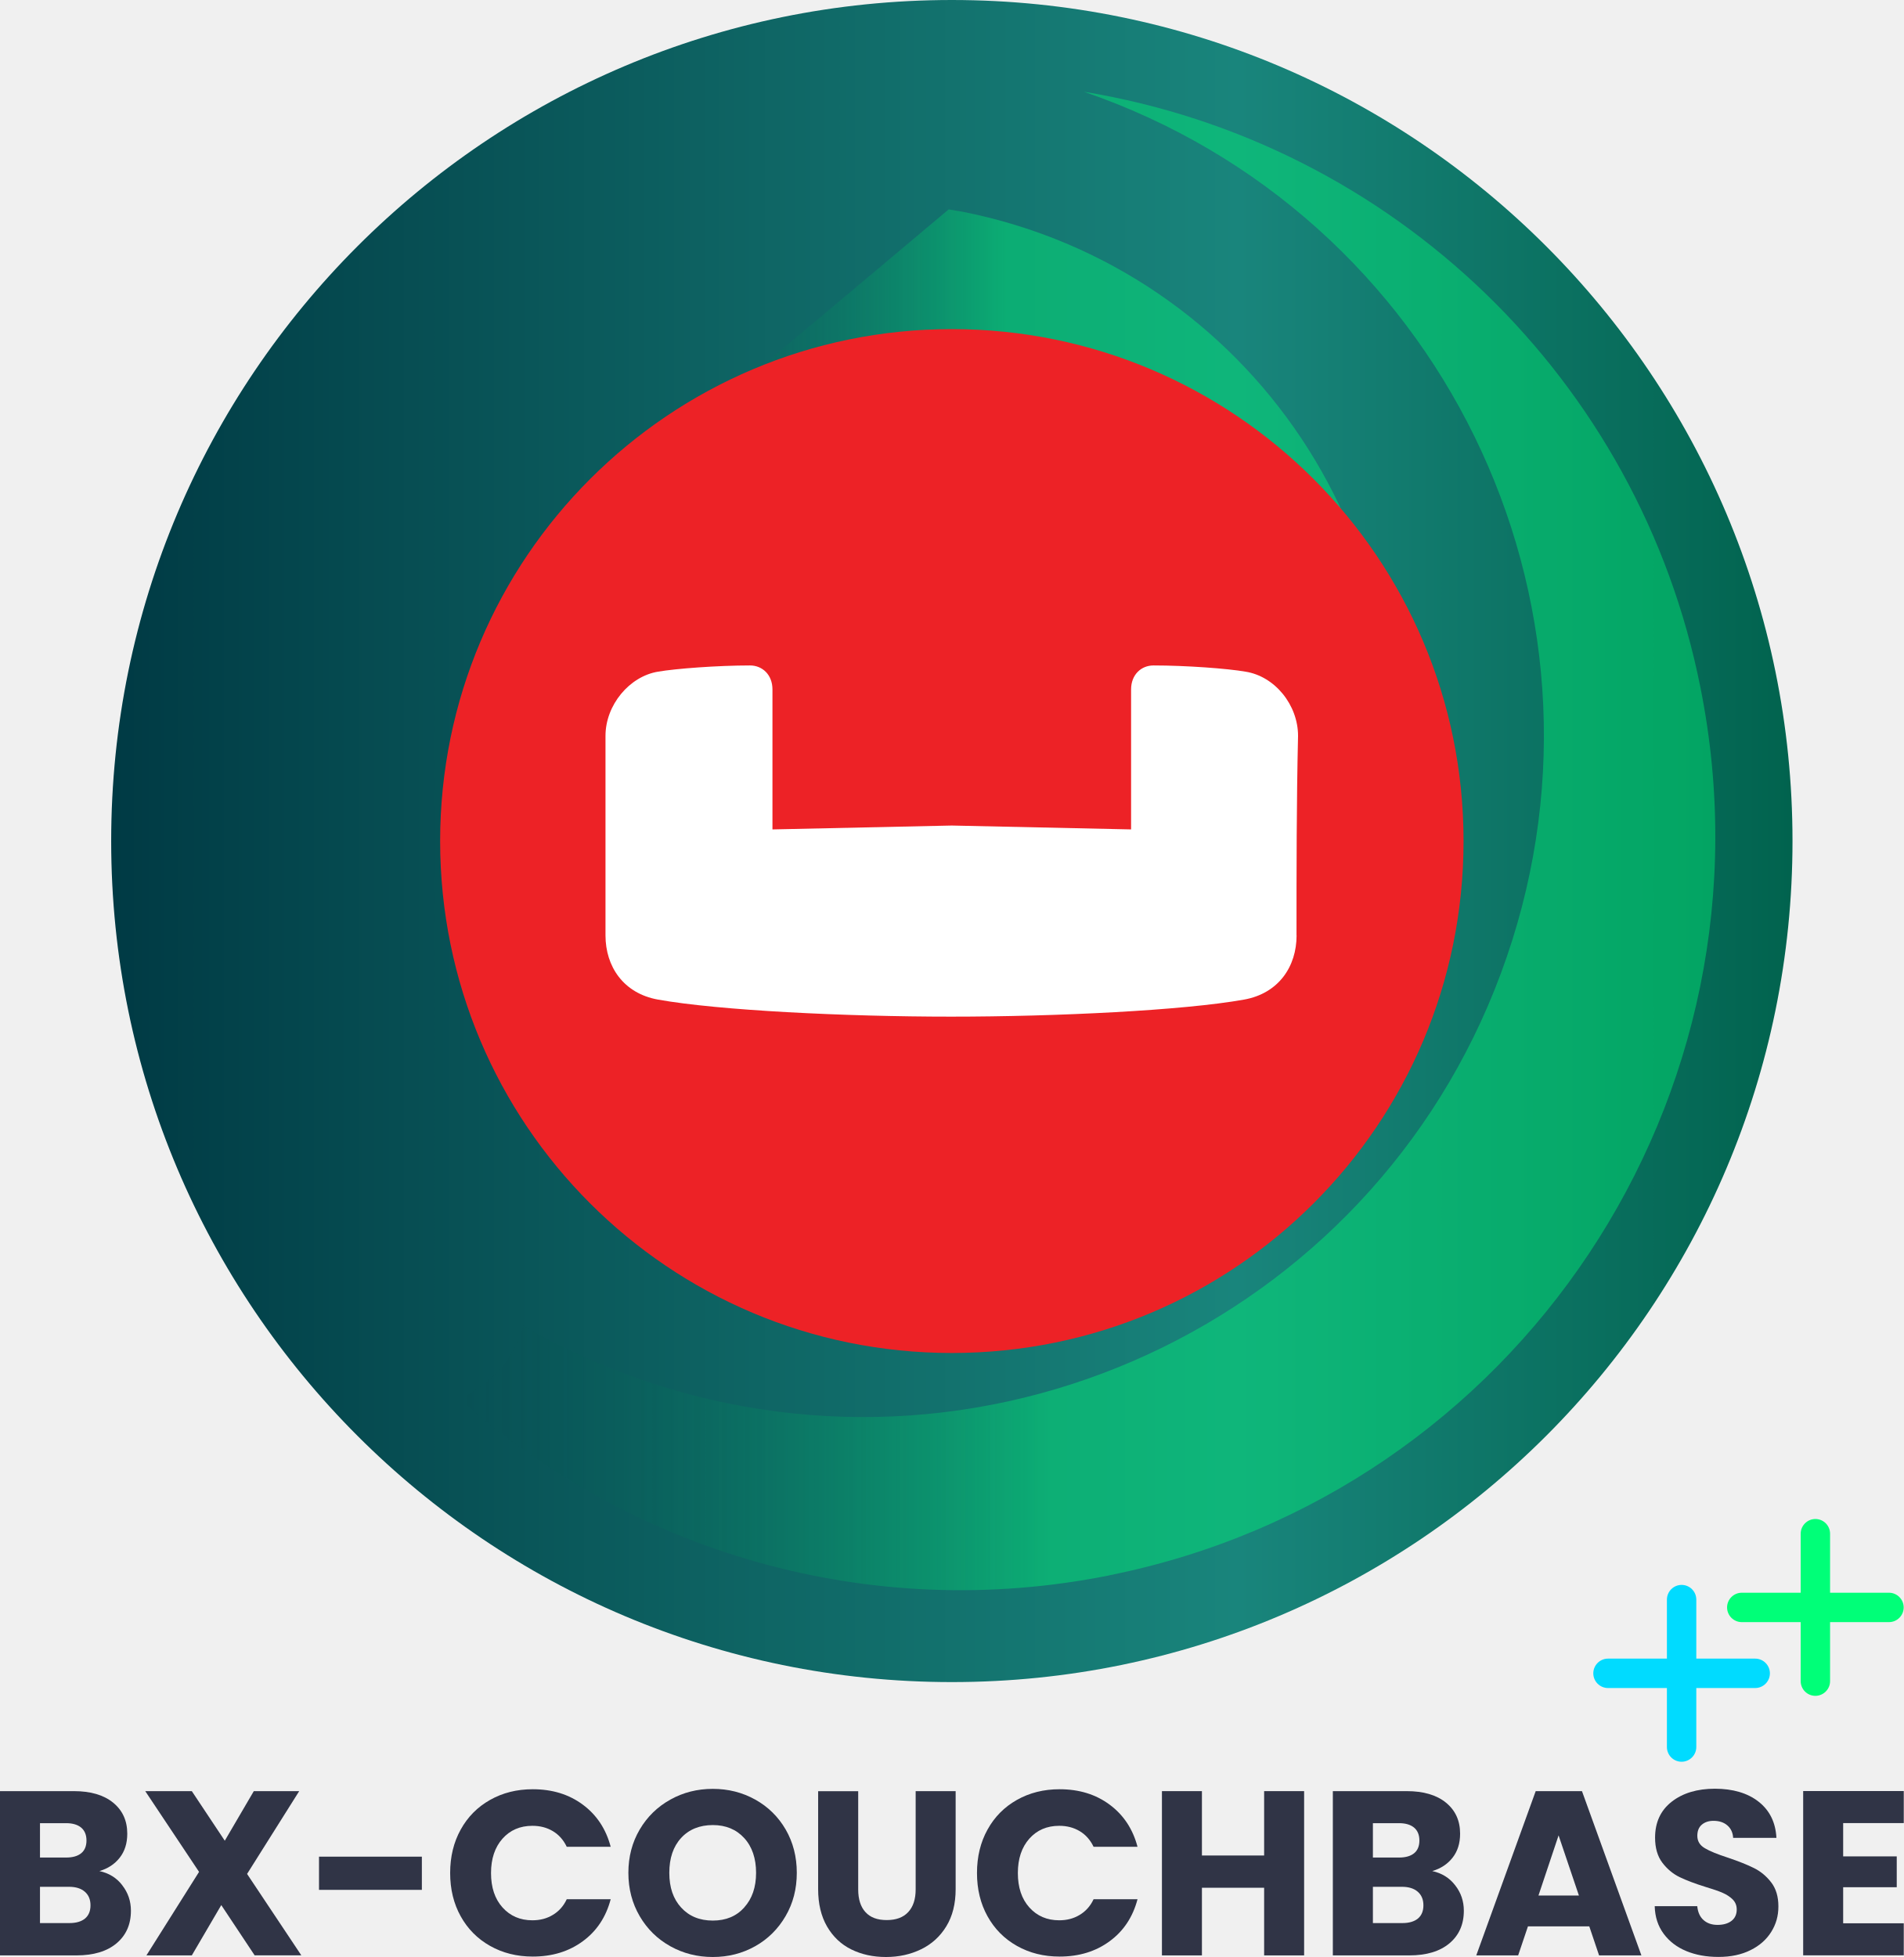
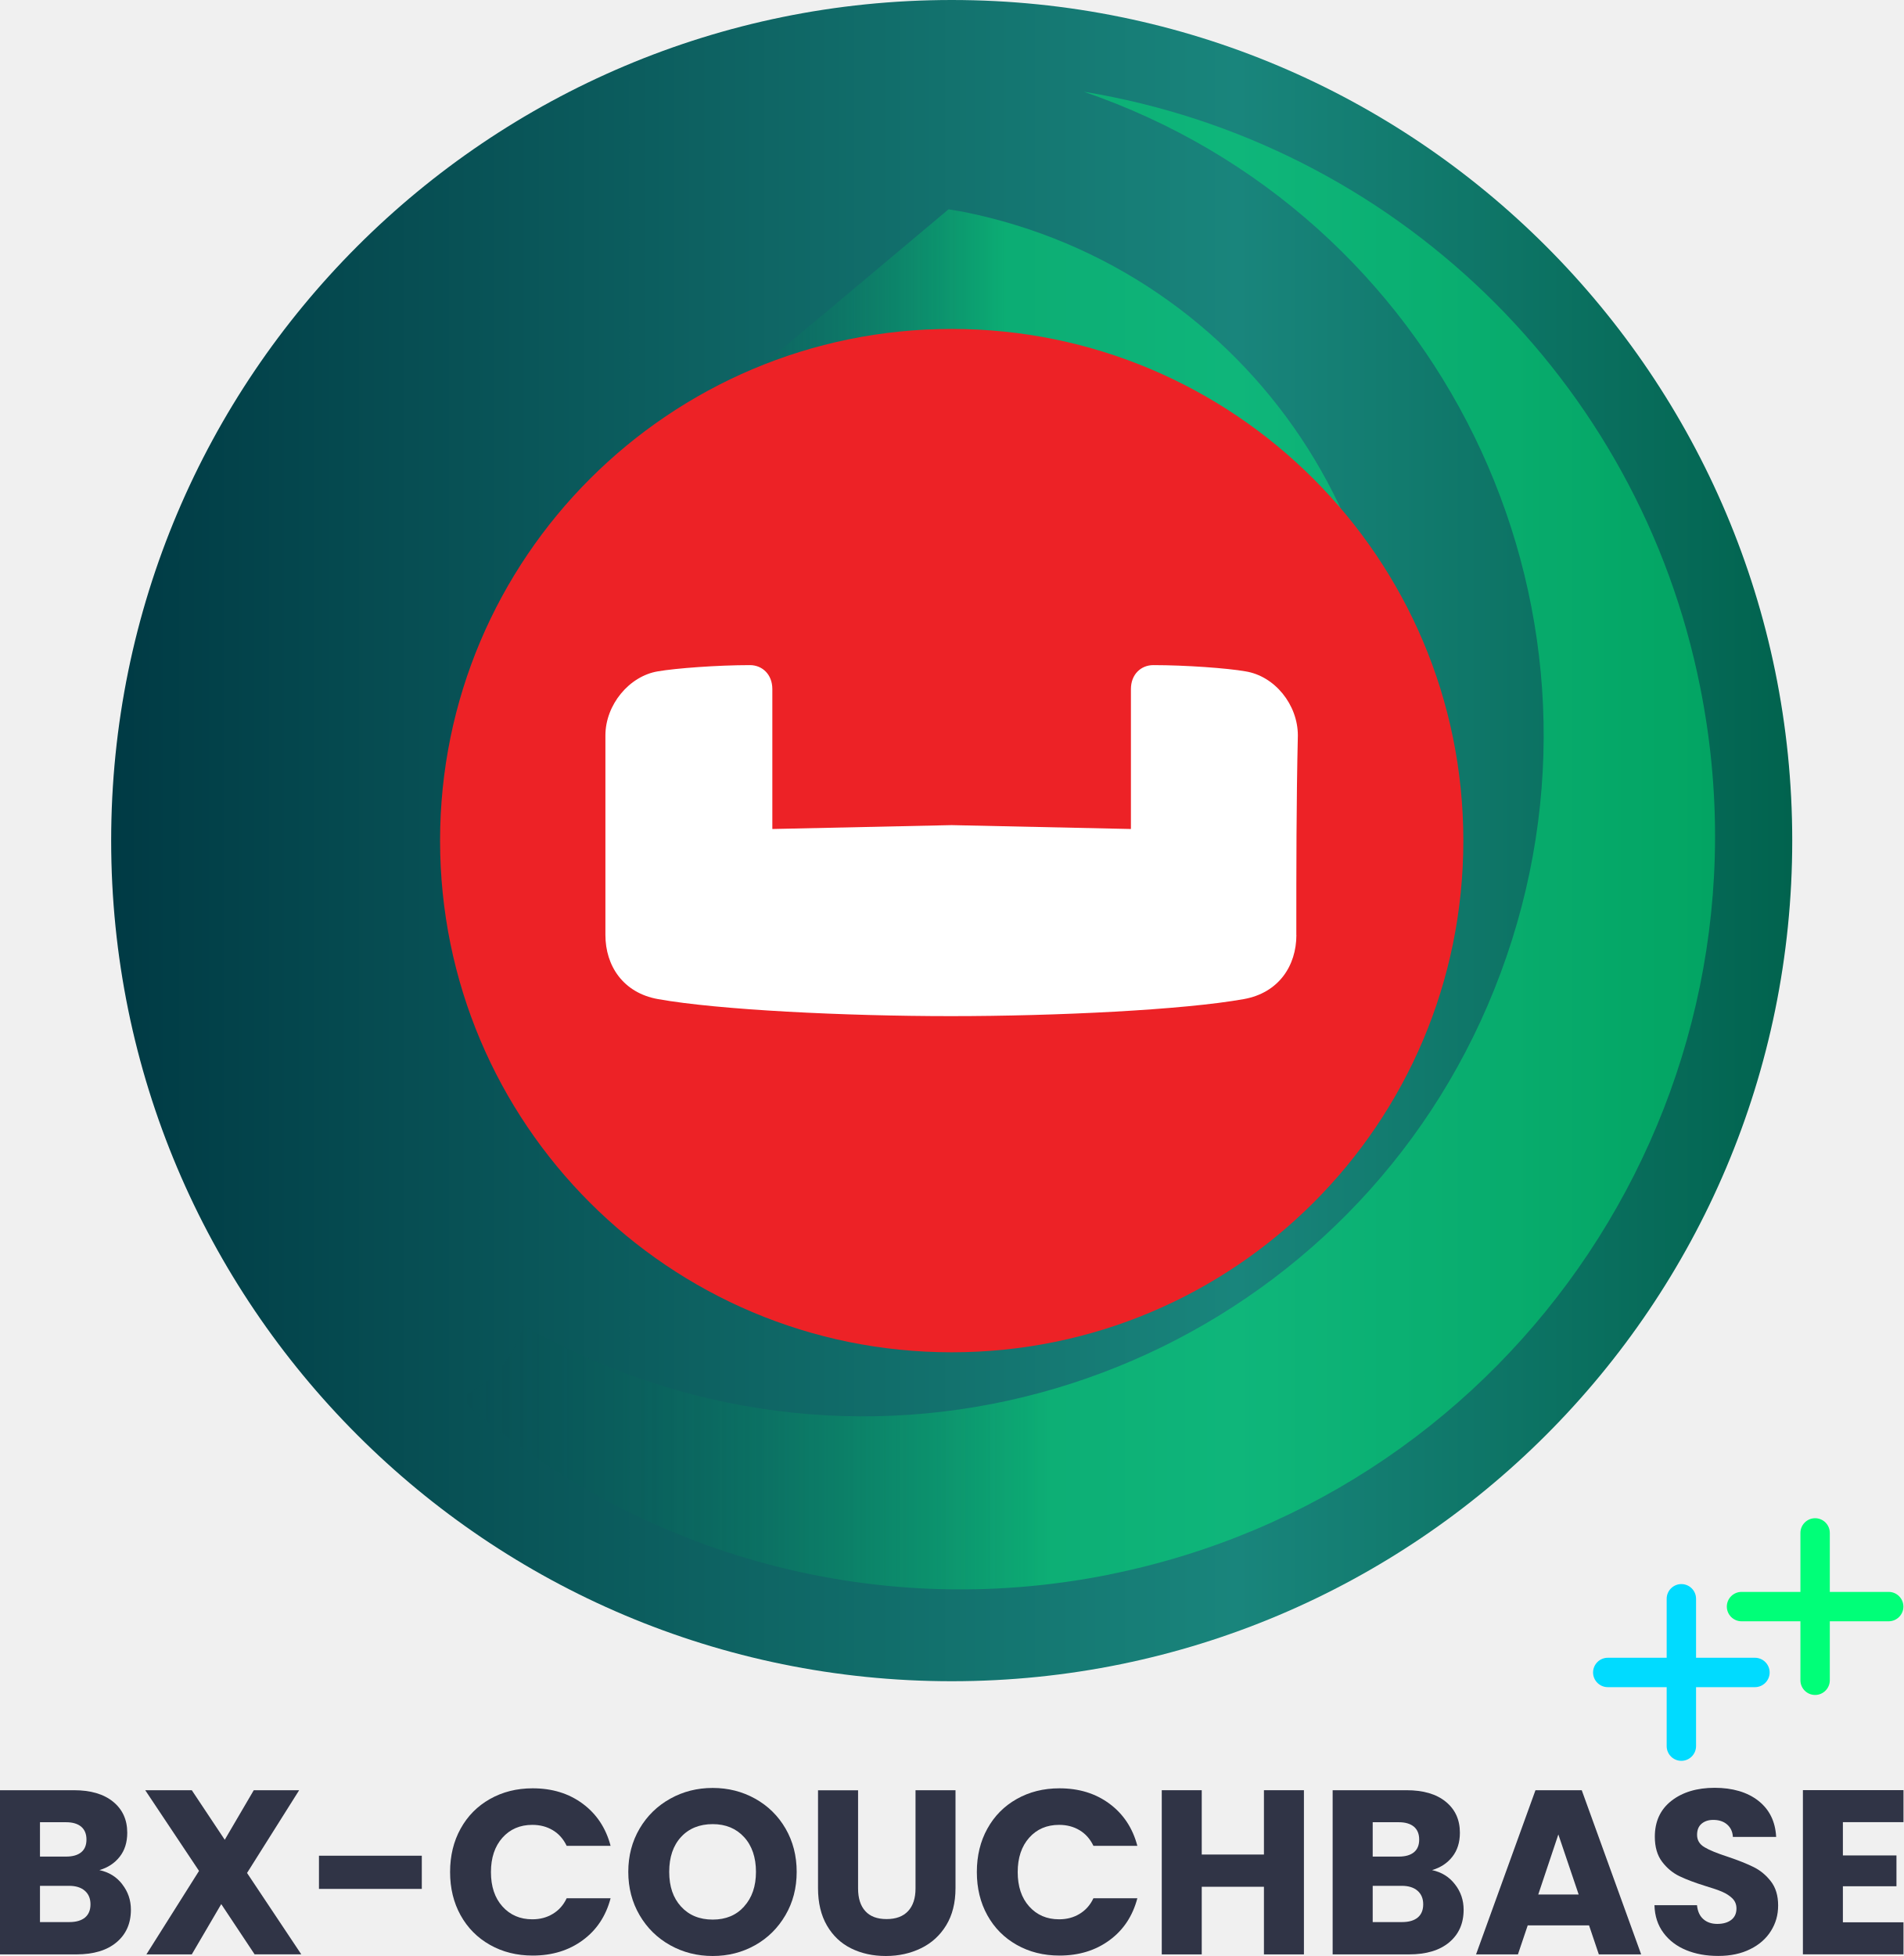
- <svg xmlns="http://www.w3.org/2000/svg" width="356" height="366" viewBox="0 0 356 366" fill="none">
-   <g clip-path="url(#clip0_1054_8426)">
-     <path d="M335.195 157.293C335.195 70.422 264.813 0 177.993 0C91.173 0 20.791 70.422 20.791 157.293C20.791 244.163 91.173 314.586 177.993 314.586C264.813 314.586 335.195 244.163 335.195 157.293Z" fill="url(#paint0_linear_1054_8426)" />
+ <svg xmlns="http://www.w3.org/2000/svg" width="584" height="600" viewBox="0 0 584 600" fill="none">
+   <g clip-path="url(#clip0_1054_8349)">
+     <path d="M549.87 257.857C549.87 115.447 434.413 0 291.989 0C149.565 0 34.107 115.447 34.107 257.857C34.107 400.268 149.565 515.714 291.989 515.714C434.413 515.714 549.87 400.268 549.87 257.857Z" fill="url(#paint0_linear_1054_8349)" />
    <g opacity="0.4">
-       <path d="M152.308 60.235L177.392 39.172H177.46C178.349 39.309 179.224 39.459 180.112 39.623C233.971 50.36 268.856 102.814 258.111 156.622C247.476 209.992 195.996 244.719 142.78 234.94C154.263 232.328 165.294 227.048 174.945 218.978C207.247 191.855 211.484 143.642 184.35 111.294C168.794 92.761 146.348 83.487 123.93 84.034L152.308 60.208V60.235Z" fill="url(#paint1_linear_1054_8426)" />
-       <path d="M207.506 294.615C162.314 303.697 117.819 290.047 85.859 261.556C87.719 260.749 89.509 259.696 91.15 258.301C94.485 255.497 96.754 251.845 97.861 247.947C104.847 251.968 112.256 255.388 120.047 258.068C186.564 280.951 258.959 245.499 281.76 178.971C304.629 112.415 269.197 39.978 202.708 17.164C260.613 26.697 306.543 71.081 317.971 128.541C333.308 204.931 283.851 279.255 207.506 294.601V294.615Z" fill="url(#paint2_linear_1054_8426)" />
+       <path d="M249.853 98.749L291.002 64.219H291.114C292.572 64.443 294.007 64.69 295.465 64.959C383.817 82.56 441.044 168.55 423.419 256.76C405.973 344.252 321.522 401.182 234.224 385.15C253.06 380.867 271.157 372.212 286.988 358.983C339.977 314.52 346.929 235.481 302.416 182.452C276.897 152.07 240.076 136.867 203.3 137.764L249.853 98.704V98.749Z" fill="url(#paint1_linear_1054_8349)" />
+       <path d="M340.403 482.978C266.268 497.867 193.277 475.489 140.848 428.783C143.898 427.46 146.835 425.734 149.526 423.447C154.998 418.85 158.72 412.864 160.537 406.473C171.996 413.065 184.15 418.671 196.932 423.066C306.049 460.578 424.809 402.46 462.213 293.397C499.729 184.29 441.605 65.541 332.532 28.141C427.522 43.769 502.868 116.53 521.615 210.726C546.776 335.955 465.644 457.798 340.403 482.956V482.978Z" fill="url(#paint2_linear_1054_8349)" />
    </g>
-     <path d="M177.993 61.551C125.228 61.551 82.305 104.362 82.305 157.294C82.305 210.227 125.091 253.038 177.993 253.038C230.895 253.038 273.681 210.227 273.681 157.294C273.681 104.362 230.758 61.551 177.993 61.551Z" fill="#ED2226" />
-     <path d="M242.459 174.937C242.459 180.723 239.138 185.784 232.631 186.946C221.353 188.971 197.65 190.133 177.843 190.133C158.035 190.133 134.332 188.971 123.055 186.946C116.548 185.784 113.226 180.723 113.226 174.937V137.625C113.226 131.839 117.71 126.491 123.055 125.616C126.376 125.041 134.182 124.453 140.251 124.453C142.561 124.453 144.448 126.19 144.448 128.939V155.118L177.979 154.393L211.511 155.118V128.939C211.511 126.19 213.384 124.453 215.708 124.453C221.777 124.453 229.583 125.028 232.904 125.616C238.4 126.477 242.733 131.839 242.733 137.625C242.446 149.921 242.446 162.504 242.446 174.937H242.459Z" fill="white" />
-     <path d="M328.223 310.197H317.205V299.159C317.205 297.641 315.975 296.41 314.457 296.41C312.94 296.41 311.71 297.655 311.71 299.159V310.197H300.692C299.175 310.197 297.944 311.442 297.944 312.946C297.944 314.451 299.175 315.696 300.692 315.696H311.71V326.733C311.71 328.252 312.94 329.483 314.457 329.483C315.975 329.483 317.205 328.238 317.205 326.733V315.696H328.223C329.74 315.696 330.97 314.451 330.97 312.946C330.97 311.442 329.74 310.197 328.223 310.197Z" fill="#00DBFF" />
-     <path d="M353.238 297.873H342.221V286.835C342.221 285.317 340.99 284.086 339.473 284.086C337.956 284.086 336.725 285.331 336.725 286.835V297.873H325.708C324.19 297.873 322.96 299.118 322.96 300.622C322.96 302.127 324.19 303.371 325.708 303.371H336.725V314.409C336.725 315.927 337.956 317.158 339.473 317.158C340.99 317.158 342.221 315.914 342.221 314.409V303.371H353.238C354.756 303.371 355.986 302.127 355.986 300.622C355.986 299.118 354.756 297.873 353.238 297.873Z" fill="#00FF78" />
-     <path d="M22.869 352.597C23.949 353.979 24.482 355.565 24.482 357.343C24.482 359.915 23.58 361.939 21.79 363.444C19.999 364.948 17.497 365.7 14.285 365.7H0V334.98H13.82C16.937 334.98 19.384 335.692 21.147 337.128C22.91 338.564 23.799 340.493 23.799 342.941C23.799 344.746 23.32 346.251 22.377 347.441C21.434 348.644 20.163 349.465 18.591 349.93C20.368 350.313 21.803 351.188 22.869 352.584V352.597ZM7.477 347.4H12.371C13.601 347.4 14.531 347.126 15.187 346.593C15.843 346.059 16.171 345.252 16.171 344.213C16.171 343.173 15.843 342.366 15.187 341.806C14.531 341.258 13.588 340.971 12.371 340.971H7.477V347.4ZM15.898 358.807C16.581 358.232 16.923 357.412 16.923 356.331C16.923 355.251 16.568 354.403 15.857 353.787C15.146 353.172 14.162 352.871 12.904 352.871H7.477V359.655H12.986C14.244 359.655 15.214 359.368 15.898 358.807Z" fill="#303446" />
-     <path d="M47.625 365.7L41.378 356.29L35.869 365.7H27.38L37.222 350.081L27.162 334.98H35.869L42.034 344.254L47.461 334.98H55.95L46.203 350.464L56.346 365.687H47.639L47.625 365.7Z" fill="#303446" />
-     <path d="M78.888 347.234V353.444H59.655V347.234H78.888Z" fill="#303446" />
-     <path d="M86.147 342.175C87.459 339.795 89.291 337.949 91.642 336.622C93.993 335.295 96.645 334.625 99.625 334.625C103.275 334.625 106.391 335.582 108.989 337.511C111.586 339.44 113.322 342.066 114.197 345.389H105.981C105.366 344.104 104.505 343.133 103.384 342.462C102.263 341.792 100.992 341.464 99.557 341.464C97.26 341.464 95.387 342.271 93.966 343.871C92.544 345.471 91.82 347.619 91.82 350.3C91.82 352.98 92.53 355.128 93.966 356.728C95.401 358.328 97.26 359.135 99.557 359.135C100.992 359.135 102.263 358.807 103.384 358.123C104.505 357.453 105.38 356.482 105.981 355.196H114.197C113.322 358.52 111.586 361.146 108.989 363.047C106.391 364.962 103.275 365.919 99.625 365.919C96.645 365.919 93.993 365.249 91.642 363.923C89.291 362.596 87.459 360.749 86.147 358.383C84.834 356.017 84.178 353.322 84.178 350.286C84.178 347.249 84.834 344.541 86.147 342.175Z" fill="#303446" />
-     <path d="M125.351 363.989C122.945 362.649 121.032 360.775 119.624 358.367C118.216 355.96 117.505 353.252 117.505 350.257C117.505 347.261 118.216 344.553 119.624 342.159C121.032 339.766 122.945 337.906 125.351 336.565C127.757 335.225 130.395 334.555 133.293 334.555C136.191 334.555 138.83 335.225 141.235 336.565C143.641 337.906 145.541 339.78 146.922 342.159C148.303 344.553 149 347.248 149 350.257C149 353.266 148.303 355.96 146.895 358.367C145.487 360.775 143.6 362.649 141.208 363.989C138.816 365.329 136.178 366 133.293 366C130.409 366 127.757 365.329 125.351 363.989ZM139.171 356.726C140.648 355.098 141.386 352.937 141.386 350.257C141.386 347.576 140.648 345.374 139.171 343.76C137.695 342.146 135.74 341.325 133.293 341.325C130.847 341.325 128.837 342.132 127.374 343.732C125.898 345.333 125.16 347.507 125.16 350.257C125.16 353.006 125.898 355.14 127.374 356.753C128.851 358.367 130.819 359.188 133.293 359.188C135.768 359.188 137.709 358.367 139.171 356.74V356.726Z" fill="#303446" />
-     <path d="M160.482 334.98V353.363C160.482 355.196 160.933 356.619 161.836 357.603C162.738 358.602 164.064 359.094 165.813 359.094C167.563 359.094 168.903 358.602 169.832 357.603C170.762 356.605 171.227 355.196 171.227 353.363V334.98H178.704V353.308C178.704 356.058 178.116 358.369 176.954 360.27C175.792 362.172 174.22 363.594 172.252 364.552C170.283 365.509 168.096 366.001 165.677 366.001C163.257 366.001 161.097 365.523 159.184 364.579C157.27 363.635 155.766 362.199 154.659 360.298C153.552 358.383 152.991 356.058 152.991 353.322V334.994H160.469L160.482 334.98Z" fill="#303446" />
-     <path d="M184.664 342.175C185.976 339.795 187.808 337.949 190.159 336.622C192.51 335.295 195.162 334.625 198.142 334.625C201.792 334.625 204.909 335.582 207.506 337.511C210.103 339.44 211.839 342.066 212.714 345.389H204.499C203.883 344.104 203.022 343.133 201.901 342.462C200.78 341.792 199.509 341.464 198.074 341.464C195.777 341.464 193.904 342.271 192.483 343.871C191.061 345.471 190.337 347.619 190.337 350.3C190.337 352.98 191.048 355.128 192.483 356.728C193.918 358.328 195.777 359.135 198.074 359.135C199.509 359.135 200.78 358.807 201.901 358.123C203.022 357.453 203.897 356.482 204.499 355.196H212.714C211.839 358.52 210.103 361.146 207.506 363.047C204.909 364.962 201.792 365.919 198.142 365.919C195.162 365.919 192.51 365.249 190.159 363.923C187.808 362.596 185.976 360.749 184.664 358.383C183.351 356.017 182.695 353.322 182.695 350.286C182.695 347.249 183.351 344.541 184.664 342.175Z" fill="#303446" />
-     <path d="M243.868 334.98V365.7H236.391V353.049H224.758V365.7H217.28V334.98H224.758V347.017H236.391V334.98H243.868Z" fill="#303446" />
-     <path d="M272.122 352.597C273.202 353.979 273.735 355.565 273.735 357.343C273.735 359.915 272.833 361.939 271.042 363.444C269.252 364.948 266.75 365.7 263.538 365.7H249.239V334.98H263.059C266.176 334.98 268.623 335.692 270.386 337.128C272.15 338.564 273.038 340.493 273.038 342.941C273.038 344.746 272.56 346.251 271.617 347.441C270.673 348.644 269.402 349.465 267.83 349.93C269.607 350.313 271.042 351.188 272.109 352.584L272.122 352.597ZM256.73 347.4H261.624C262.854 347.4 263.784 347.126 264.44 346.593C265.096 346.059 265.424 345.252 265.424 344.213C265.424 343.173 265.096 342.366 264.44 341.806C263.784 341.258 262.841 340.971 261.624 340.971H256.73V347.4ZM265.151 358.807C265.834 358.232 266.176 357.412 266.176 356.331C266.176 355.251 265.821 354.403 265.11 353.787C264.399 353.172 263.415 352.871 262.157 352.871H256.73V359.655H262.239C263.497 359.655 264.467 359.368 265.151 358.807Z" fill="#303446" />
-     <path d="M297.179 360.27H285.724L283.892 365.7H276.06L287.173 334.98H295.826L306.939 365.7H299.025L297.193 360.27H297.179ZM295.252 354.498L291.452 343.255L287.692 354.498H295.252Z" fill="#303446" />
-     <path d="M315.374 364.905C313.597 364.18 312.175 363.1 311.109 361.664C310.043 360.228 309.482 358.518 309.428 356.494H317.383C317.493 357.629 317.889 358.504 318.559 359.092C319.229 359.694 320.104 359.995 321.184 359.995C322.264 359.995 323.166 359.735 323.808 359.229C324.451 358.723 324.765 358.012 324.765 357.109C324.765 356.357 324.505 355.728 324 355.222C323.494 354.729 322.865 354.319 322.113 353.991C321.361 353.662 320.309 353.307 318.942 352.896C316.96 352.281 315.347 351.665 314.089 351.064C312.831 350.448 311.752 349.545 310.849 348.355C309.947 347.165 309.496 345.593 309.496 343.678C309.496 340.819 310.535 338.576 312.599 336.962C314.663 335.348 317.37 334.527 320.692 334.527C324.013 334.527 326.802 335.334 328.866 336.962C330.93 338.59 332.037 340.833 332.188 343.719H324.095C324.041 342.734 323.672 341.954 323.002 341.38C322.332 340.805 321.471 340.532 320.418 340.532C319.516 340.532 318.791 340.778 318.231 341.257C317.671 341.735 317.397 342.433 317.397 343.336C317.397 344.334 317.862 345.1 318.791 345.647C319.721 346.208 321.184 346.796 323.166 347.439C325.148 348.109 326.761 348.752 327.991 349.368C329.235 349.983 330.301 350.872 331.204 352.035C332.106 353.197 332.557 354.702 332.557 356.535C332.557 358.367 332.106 359.872 331.217 361.308C330.329 362.731 329.044 363.88 327.349 364.714C325.654 365.562 323.658 365.986 321.361 365.986C319.065 365.986 317.11 365.617 315.333 364.892L315.374 364.905Z" fill="#303446" />
-     <path d="M344.668 340.969V347.179H354.688V352.951H344.668V359.694H356V365.685H337.19V334.965H356V340.956H344.668V340.969Z" fill="#303446" />
+     <path d="M291.989 100.902C205.43 100.902 135.018 171.084 135.018 257.859C135.018 344.633 205.206 414.815 291.989 414.815C378.771 414.815 448.96 344.633 448.96 257.859C448.96 171.084 378.547 100.902 291.989 100.902Z" fill="#ED2226" />
+     <path d="M397.742 286.784C397.742 296.269 392.293 304.565 381.619 306.471C363.119 309.79 324.235 311.696 291.742 311.696C259.249 311.696 220.365 309.79 201.865 306.471C191.191 304.565 185.742 296.269 185.742 286.784V225.616C185.742 216.132 193.097 207.364 201.865 205.929C207.314 204.988 220.118 204.023 230.075 204.023C233.865 204.023 236.959 206.871 236.959 211.378V254.294L291.966 253.106L346.973 254.294V211.378C346.973 206.871 350.046 204.023 353.858 204.023C363.814 204.023 376.619 204.965 382.068 205.929C391.082 207.342 398.191 216.132 398.191 225.616C397.72 245.774 397.72 266.402 397.72 286.784H397.742Z" fill="white" />
+     <path d="M538.433 508.516H520.359V490.421C520.359 487.932 518.341 485.914 515.852 485.914C513.363 485.914 511.345 487.954 511.345 490.421V508.516H493.27C490.781 508.516 488.763 510.556 488.763 513.023C488.763 515.489 490.781 517.53 493.27 517.53H511.345V535.624C511.345 538.113 513.363 540.131 515.852 540.131C518.341 540.131 520.359 538.091 520.359 535.624V517.53H538.433C540.922 517.53 542.941 515.489 542.941 513.023C542.941 510.556 540.922 508.516 538.433 508.516Z" fill="#00DBFF" />
+     <path d="M579.47 488.313H561.396V470.218C561.396 467.729 559.378 465.711 556.889 465.711C554.399 465.711 552.381 467.751 552.381 470.218V488.313H534.307C531.818 488.313 529.8 490.353 529.8 492.82C529.8 495.286 531.818 497.326 534.307 497.326H552.381V515.421C552.381 517.91 554.399 519.928 556.889 519.928C559.378 519.928 561.396 517.888 561.396 515.421V497.326H579.47C581.959 497.326 583.977 495.286 583.977 492.82C583.977 490.353 581.959 488.313 579.47 488.313Z" fill="#00FF78" />
+     <path d="M37.516 578.025C39.288 580.289 40.162 582.89 40.162 585.805C40.162 590.021 38.682 593.339 35.745 595.805C32.807 598.272 28.703 599.505 23.434 599.505H0V549.145H22.671C27.784 549.145 31.798 550.31 34.691 552.665C37.583 555.019 39.041 558.181 39.041 562.194C39.041 565.154 38.256 567.621 36.709 569.571C35.161 571.544 33.076 572.89 30.497 573.652C33.412 574.28 35.767 575.715 37.516 578.002V578.025ZM12.266 569.504H20.294C22.312 569.504 23.837 569.056 24.914 568.181C25.99 567.307 26.528 565.984 26.528 564.28C26.528 562.576 25.99 561.253 24.914 560.333C23.837 559.436 22.29 558.966 20.294 558.966H12.266V569.504ZM26.08 588.204C27.201 587.263 27.762 585.917 27.762 584.146C27.762 582.374 27.178 580.984 26.012 579.975C24.846 578.966 23.232 578.473 21.169 578.473H12.266V589.594H21.303C23.366 589.594 24.958 589.124 26.08 588.204Z" fill="#303446" />
+     <path d="M78.127 599.505L67.879 584.079L58.842 599.505H44.916L61.062 573.899L44.558 549.145H58.842L68.955 564.347L77.858 549.145H91.784L75.795 574.527L92.434 599.483H78.149L78.127 599.505Z" fill="#303446" />
+     <path d="M129.412 569.238V579.418H97.86V569.238H129.412Z" fill="#303446" />
+     <path d="M141.319 560.94C143.472 557.038 146.477 554.011 150.334 551.836C154.191 549.661 158.541 548.562 163.429 548.562C169.417 548.562 174.53 550.132 178.79 553.294C183.051 556.455 185.899 560.76 187.334 566.209H173.857C172.848 564.101 171.435 562.509 169.596 561.411C167.757 560.312 165.672 559.774 163.317 559.774C159.55 559.774 156.478 561.097 154.146 563.72C151.814 566.343 150.625 569.864 150.625 574.259C150.625 578.653 151.791 582.174 154.146 584.797C156.5 587.42 159.55 588.743 163.317 588.743C165.672 588.743 167.757 588.205 169.596 587.084C171.435 585.985 172.87 584.393 173.857 582.286H187.334C185.899 587.734 183.051 592.039 178.79 595.156C174.53 598.295 169.417 599.865 163.429 599.865C158.541 599.865 154.191 598.766 150.334 596.591C146.477 594.416 143.472 591.389 141.319 587.51C139.166 583.631 138.09 579.214 138.09 574.236C138.09 569.258 139.166 564.819 141.319 560.94Z" fill="#303446" />
+     <path d="M205.632 596.702C201.686 594.505 198.546 591.433 196.237 587.487C193.927 583.54 192.761 579.101 192.761 574.19C192.761 569.28 193.927 564.84 196.237 560.916C198.546 556.992 201.686 553.943 205.632 551.745C209.579 549.548 213.907 548.449 218.661 548.449C223.415 548.449 227.743 549.548 231.69 551.745C235.636 553.943 238.753 557.015 241.018 560.916C243.283 564.84 244.427 569.257 244.427 574.19C244.427 579.123 243.283 583.54 240.973 587.487C238.664 591.433 235.569 594.505 231.645 596.702C227.72 598.9 223.393 599.998 218.661 599.998C213.929 599.998 209.579 598.9 205.632 596.702ZM228.303 584.796C230.725 582.128 231.936 578.585 231.936 574.19C231.936 569.795 230.725 566.185 228.303 563.539C225.882 560.894 222.675 559.548 218.661 559.548C214.647 559.548 211.351 560.871 208.951 563.495C206.529 566.118 205.318 569.683 205.318 574.19C205.318 578.697 206.529 582.195 208.951 584.841C211.373 587.487 214.602 588.832 218.661 588.832C222.72 588.832 225.904 587.487 228.303 584.818V584.796Z" fill="#303446" />
+     <path d="M263.263 549.145V579.28C263.263 582.285 264.003 584.617 265.483 586.231C266.963 587.868 269.138 588.675 272.009 588.675C274.879 588.675 277.077 587.868 278.602 586.231C280.126 584.594 280.889 582.285 280.889 579.28V549.145H293.155V579.19C293.155 583.697 292.191 587.487 290.285 590.603C288.379 593.72 285.8 596.052 282.571 597.622C279.342 599.191 275.754 599.998 271.784 599.998C267.815 599.998 264.272 599.214 261.133 597.666C257.993 596.119 255.527 593.765 253.71 590.648C251.894 587.509 250.975 583.697 250.975 579.213V549.167H263.241L263.263 549.145Z" fill="#303446" />
+     <path d="M302.932 560.94C305.085 557.038 308.089 554.011 311.946 551.836C315.803 549.661 320.154 548.562 325.042 548.562C331.03 548.562 336.142 550.132 340.403 553.294C344.664 556.455 347.512 560.76 348.947 566.209H335.47C334.461 564.101 333.048 562.509 331.209 561.411C329.37 560.312 327.285 559.774 324.93 559.774C321.163 559.774 318.091 561.097 315.759 563.72C313.426 566.343 312.238 569.864 312.238 574.259C312.238 578.653 313.404 582.174 315.759 584.797C318.113 587.42 321.163 588.743 324.93 588.743C327.285 588.743 329.37 588.205 331.209 587.084C333.048 585.985 334.483 584.393 335.47 582.286H348.947C347.512 587.734 344.664 592.039 340.403 595.156C336.142 598.295 331.03 599.865 325.042 599.865C320.154 599.865 315.803 598.766 311.946 596.591C308.089 594.416 305.085 591.389 302.932 587.51C300.779 583.631 299.703 579.214 299.703 574.236C299.703 569.258 300.779 564.819 302.932 560.94Z" fill="#303446" />
+     <path d="M400.052 549.145V599.505H387.786V578.764H368.703V599.505H356.437V549.145H368.703V568.876H387.786V549.145H400.052Z" fill="#303446" />
+     <path d="M446.404 578.025C448.175 580.289 449.05 582.89 449.05 585.805C449.05 590.021 447.57 593.339 444.632 595.805C441.695 598.272 437.591 599.505 432.321 599.505H408.865V549.145H431.536C436.649 549.145 440.663 550.31 443.556 552.665C446.449 555.019 447.906 558.181 447.906 562.194C447.906 565.154 447.121 567.621 445.574 569.571C444.027 571.544 441.941 572.89 439.362 573.652C442.278 574.28 444.632 575.715 446.381 578.002L446.404 578.025ZM421.154 569.504H429.182C431.2 569.504 432.725 569.056 433.801 568.181C434.878 567.307 435.416 565.984 435.416 564.28C435.416 562.576 434.878 561.253 433.801 560.333C432.725 559.436 431.178 558.966 429.182 558.966H421.154V569.504ZM434.967 588.204C436.089 587.263 436.649 585.917 436.649 584.146C436.649 582.374 436.066 580.984 434.9 579.975C433.734 578.966 432.119 578.473 430.056 578.473H421.154V589.594H430.191C432.254 589.594 433.846 589.124 434.967 588.204Z" fill="#303446" />
+     <path d="M487.508 590.603H468.716L465.711 599.505H452.862L471.093 549.145H485.288L503.519 599.505H490.535L487.53 590.603H487.508ZM484.346 581.141L478.112 562.71L471.945 581.141H484.346Z" fill="#303446" />
+     <path d="M517.355 598.206C514.44 597.018 512.107 595.247 510.358 592.892C508.609 590.538 507.69 587.735 507.6 584.417H520.651C520.831 586.278 521.481 587.713 522.58 588.677C523.678 589.663 525.114 590.157 526.885 590.157C528.657 590.157 530.137 589.731 531.191 588.901C532.245 588.071 532.76 586.905 532.76 585.426C532.76 584.192 532.334 583.161 531.505 582.331C530.675 581.524 529.643 580.851 528.41 580.313C527.177 579.775 525.45 579.192 523.208 578.52C519.956 577.51 517.31 576.501 515.247 575.515C513.184 574.506 511.412 573.026 509.932 571.075C508.452 569.125 507.712 566.546 507.712 563.407C507.712 558.721 509.416 555.043 512.803 552.397C516.189 549.752 520.629 548.406 526.078 548.406C531.527 548.406 536.102 549.729 539.488 552.397C542.874 555.066 544.69 558.743 544.937 563.474H531.662C531.572 561.86 530.966 560.582 529.868 559.64C528.769 558.698 527.356 558.25 525.629 558.25C524.149 558.25 522.961 558.653 522.041 559.438C521.122 560.223 520.674 561.366 520.674 562.846C520.674 564.483 521.436 565.739 522.961 566.636C524.486 567.555 526.885 568.519 530.137 569.573C533.388 570.672 536.034 571.725 538.053 572.734C540.093 573.743 541.842 575.201 543.322 577.107C544.802 579.013 545.542 581.479 545.542 584.484C545.542 587.488 544.802 589.955 543.345 592.309C541.887 594.641 539.779 596.525 536.999 597.892C534.218 599.283 530.944 599.978 527.177 599.978C523.409 599.978 520.203 599.372 517.287 598.184L517.355 598.206Z" fill="#303446" />
+     <path d="M565.41 558.968V569.148H581.847V578.61H565.41V589.665H584V599.486H553.144V549.125H584V558.946H565.41V558.968Z" fill="#303446" />
  </g>
  <defs>
-     <linearGradient id="paint0_linear_1054_8426" x1="20.791" y1="157.293" x2="335.195" y2="157.293" gradientUnits="userSpaceOnUse">
+     <linearGradient id="paint0_linear_1054_8349" x1="34.107" y1="257.857" x2="549.87" y2="257.857" gradientUnits="userSpaceOnUse">
      <stop stop-color="#003A44" />
      <stop offset="0.67" stop-color="#19857C" />
      <stop offset="1" stop-color="#01634E" />
    </linearGradient>
-     <linearGradient id="paint1_linear_1054_8426" x1="123.943" y1="137.87" x2="260.066" y2="137.87" gradientUnits="userSpaceOnUse">
+     <linearGradient id="paint1_linear_1054_8349" x1="203.323" y1="226.019" x2="426.625" y2="226.019" gradientUnits="userSpaceOnUse">
      <stop stop-color="#003A44" stop-opacity="0" />
      <stop offset="0.47" stop-color="#00FF78" />
    </linearGradient>
-     <linearGradient id="paint2_linear_1054_8426" x1="85.873" y1="157.291" x2="320.759" y2="157.291" gradientUnits="userSpaceOnUse">
+     <linearGradient id="paint2_linear_1054_8349" x1="140.871" y1="257.858" x2="526.19" y2="257.858" gradientUnits="userSpaceOnUse">
      <stop stop-color="#003A44" stop-opacity="0" />
      <stop offset="0.47" stop-color="#00FF78" />
    </linearGradient>
-     <clipPath id="clip0_1054_8426">
-       <rect width="356" height="366" fill="white" />
+     <clipPath id="clip0_1054_8349">
+       <rect width="584" height="600" fill="white" />
    </clipPath>
  </defs>
</svg>
